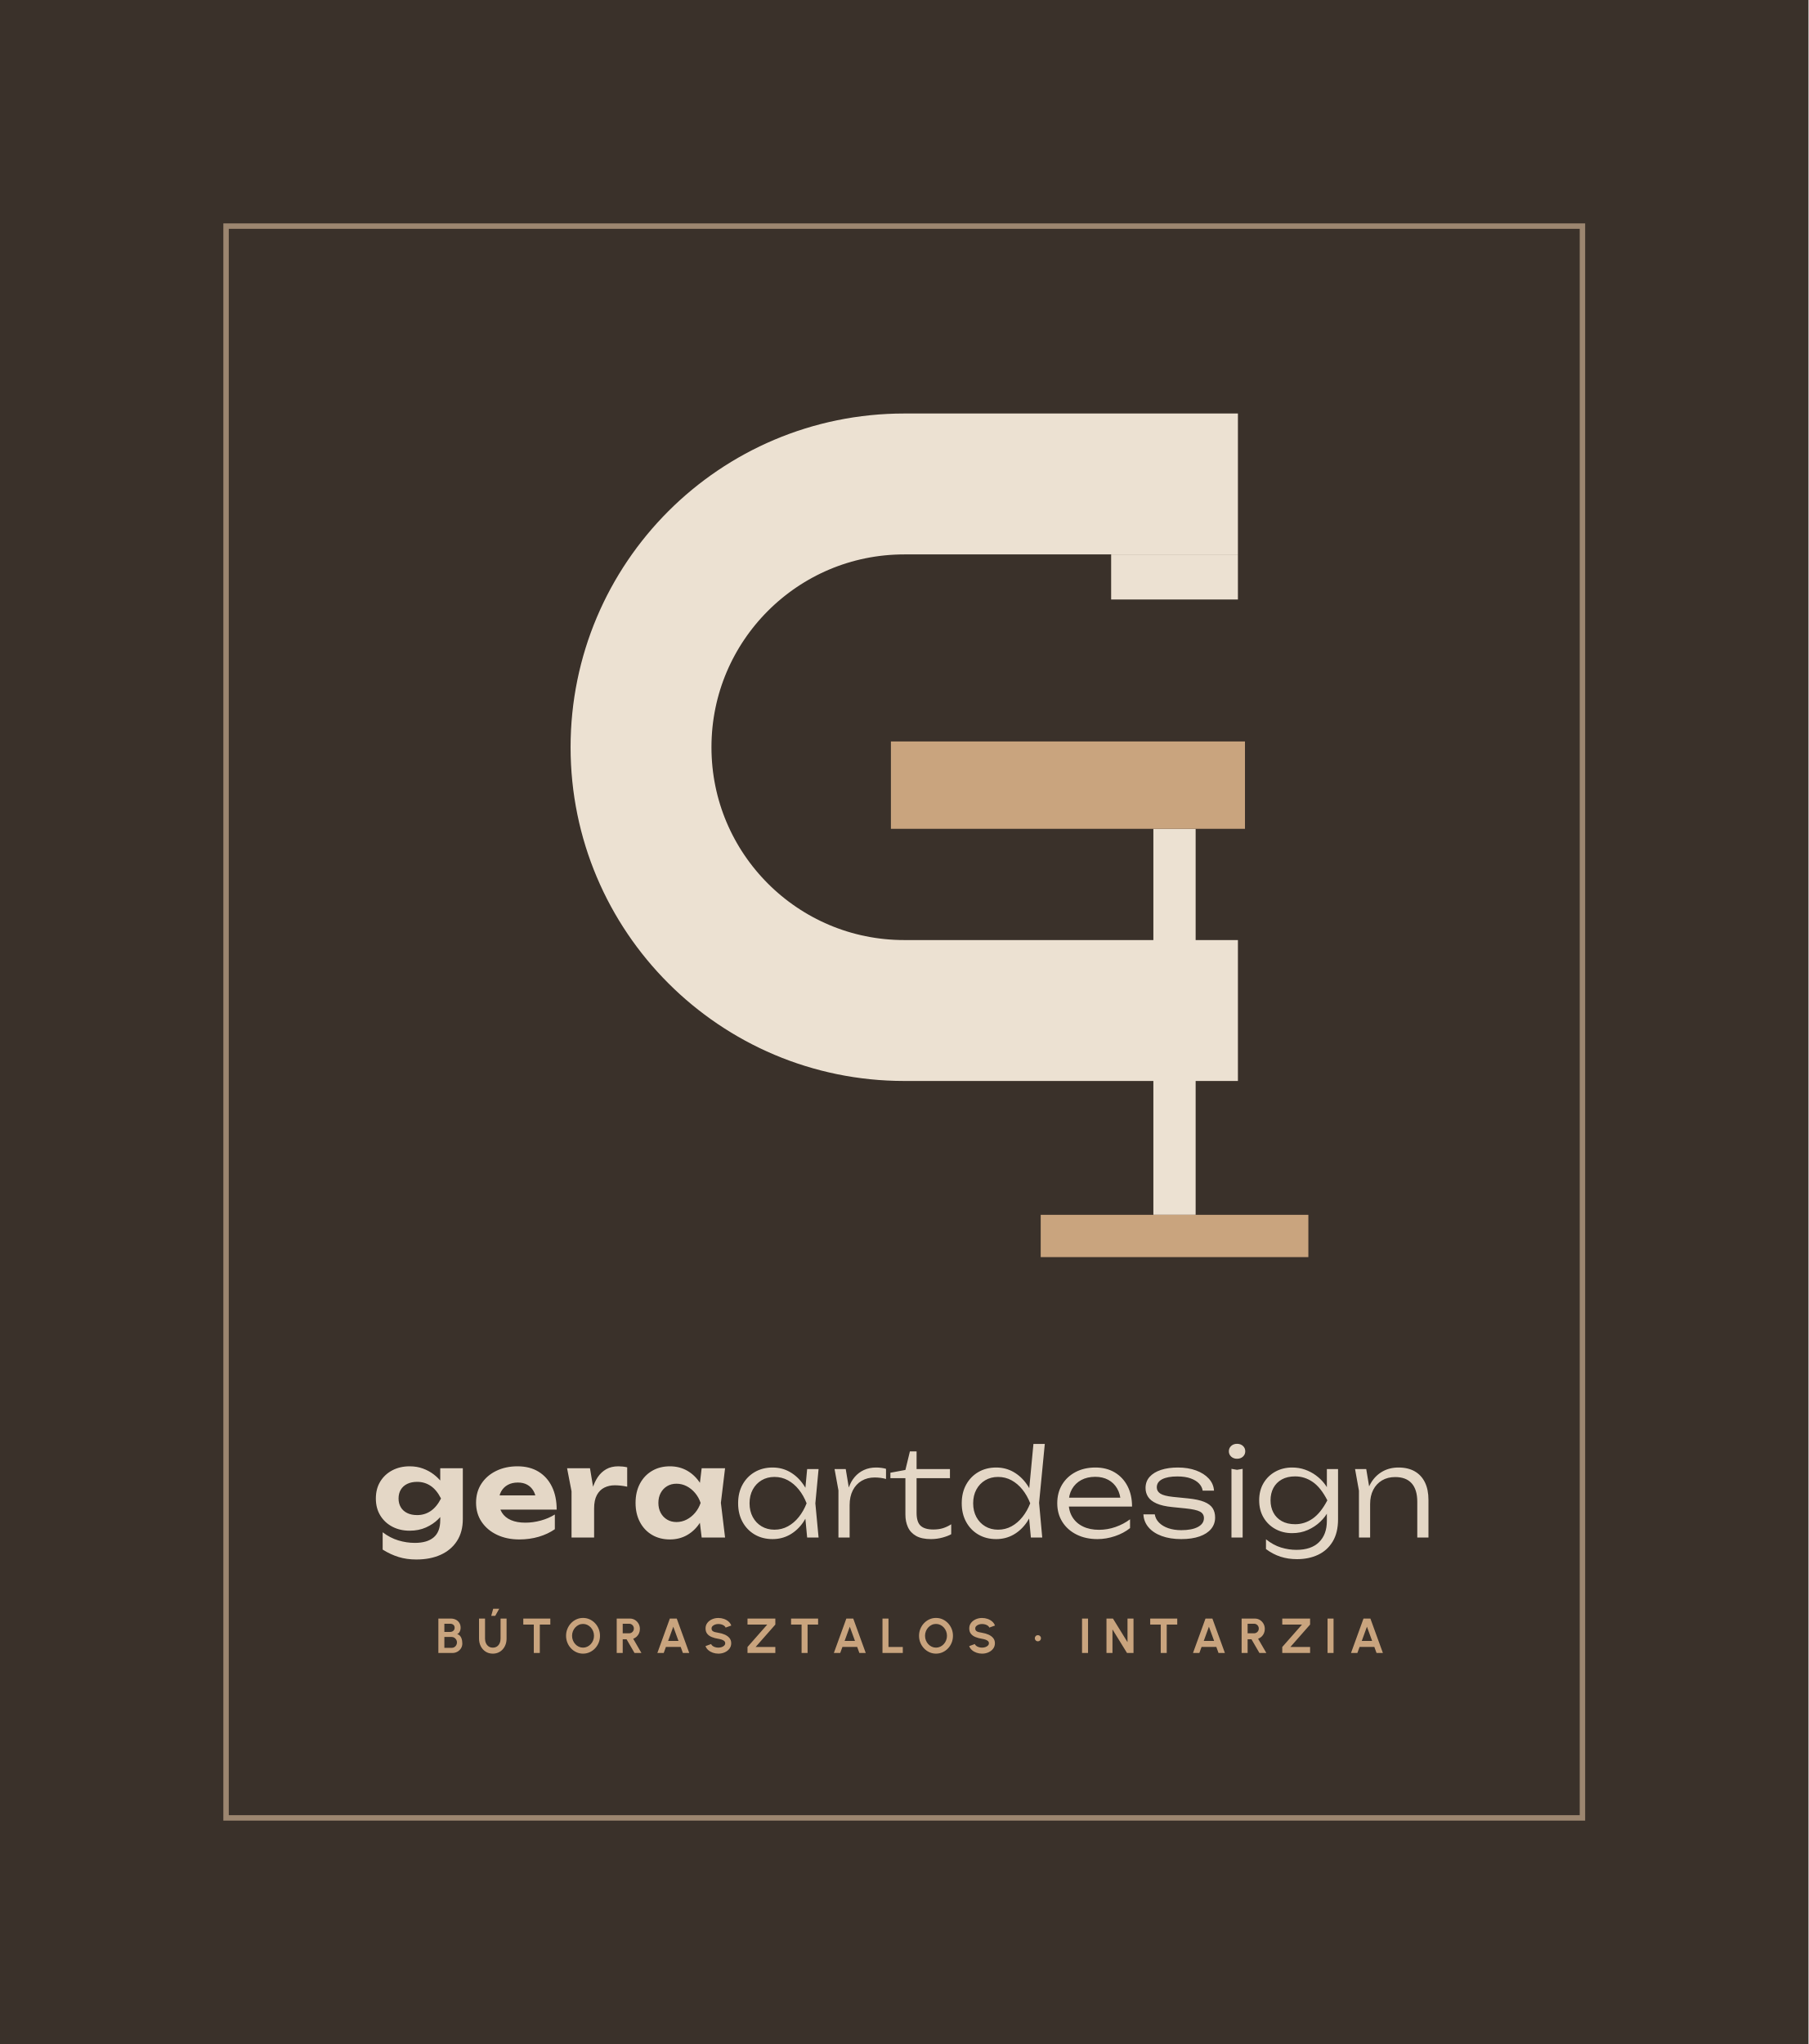
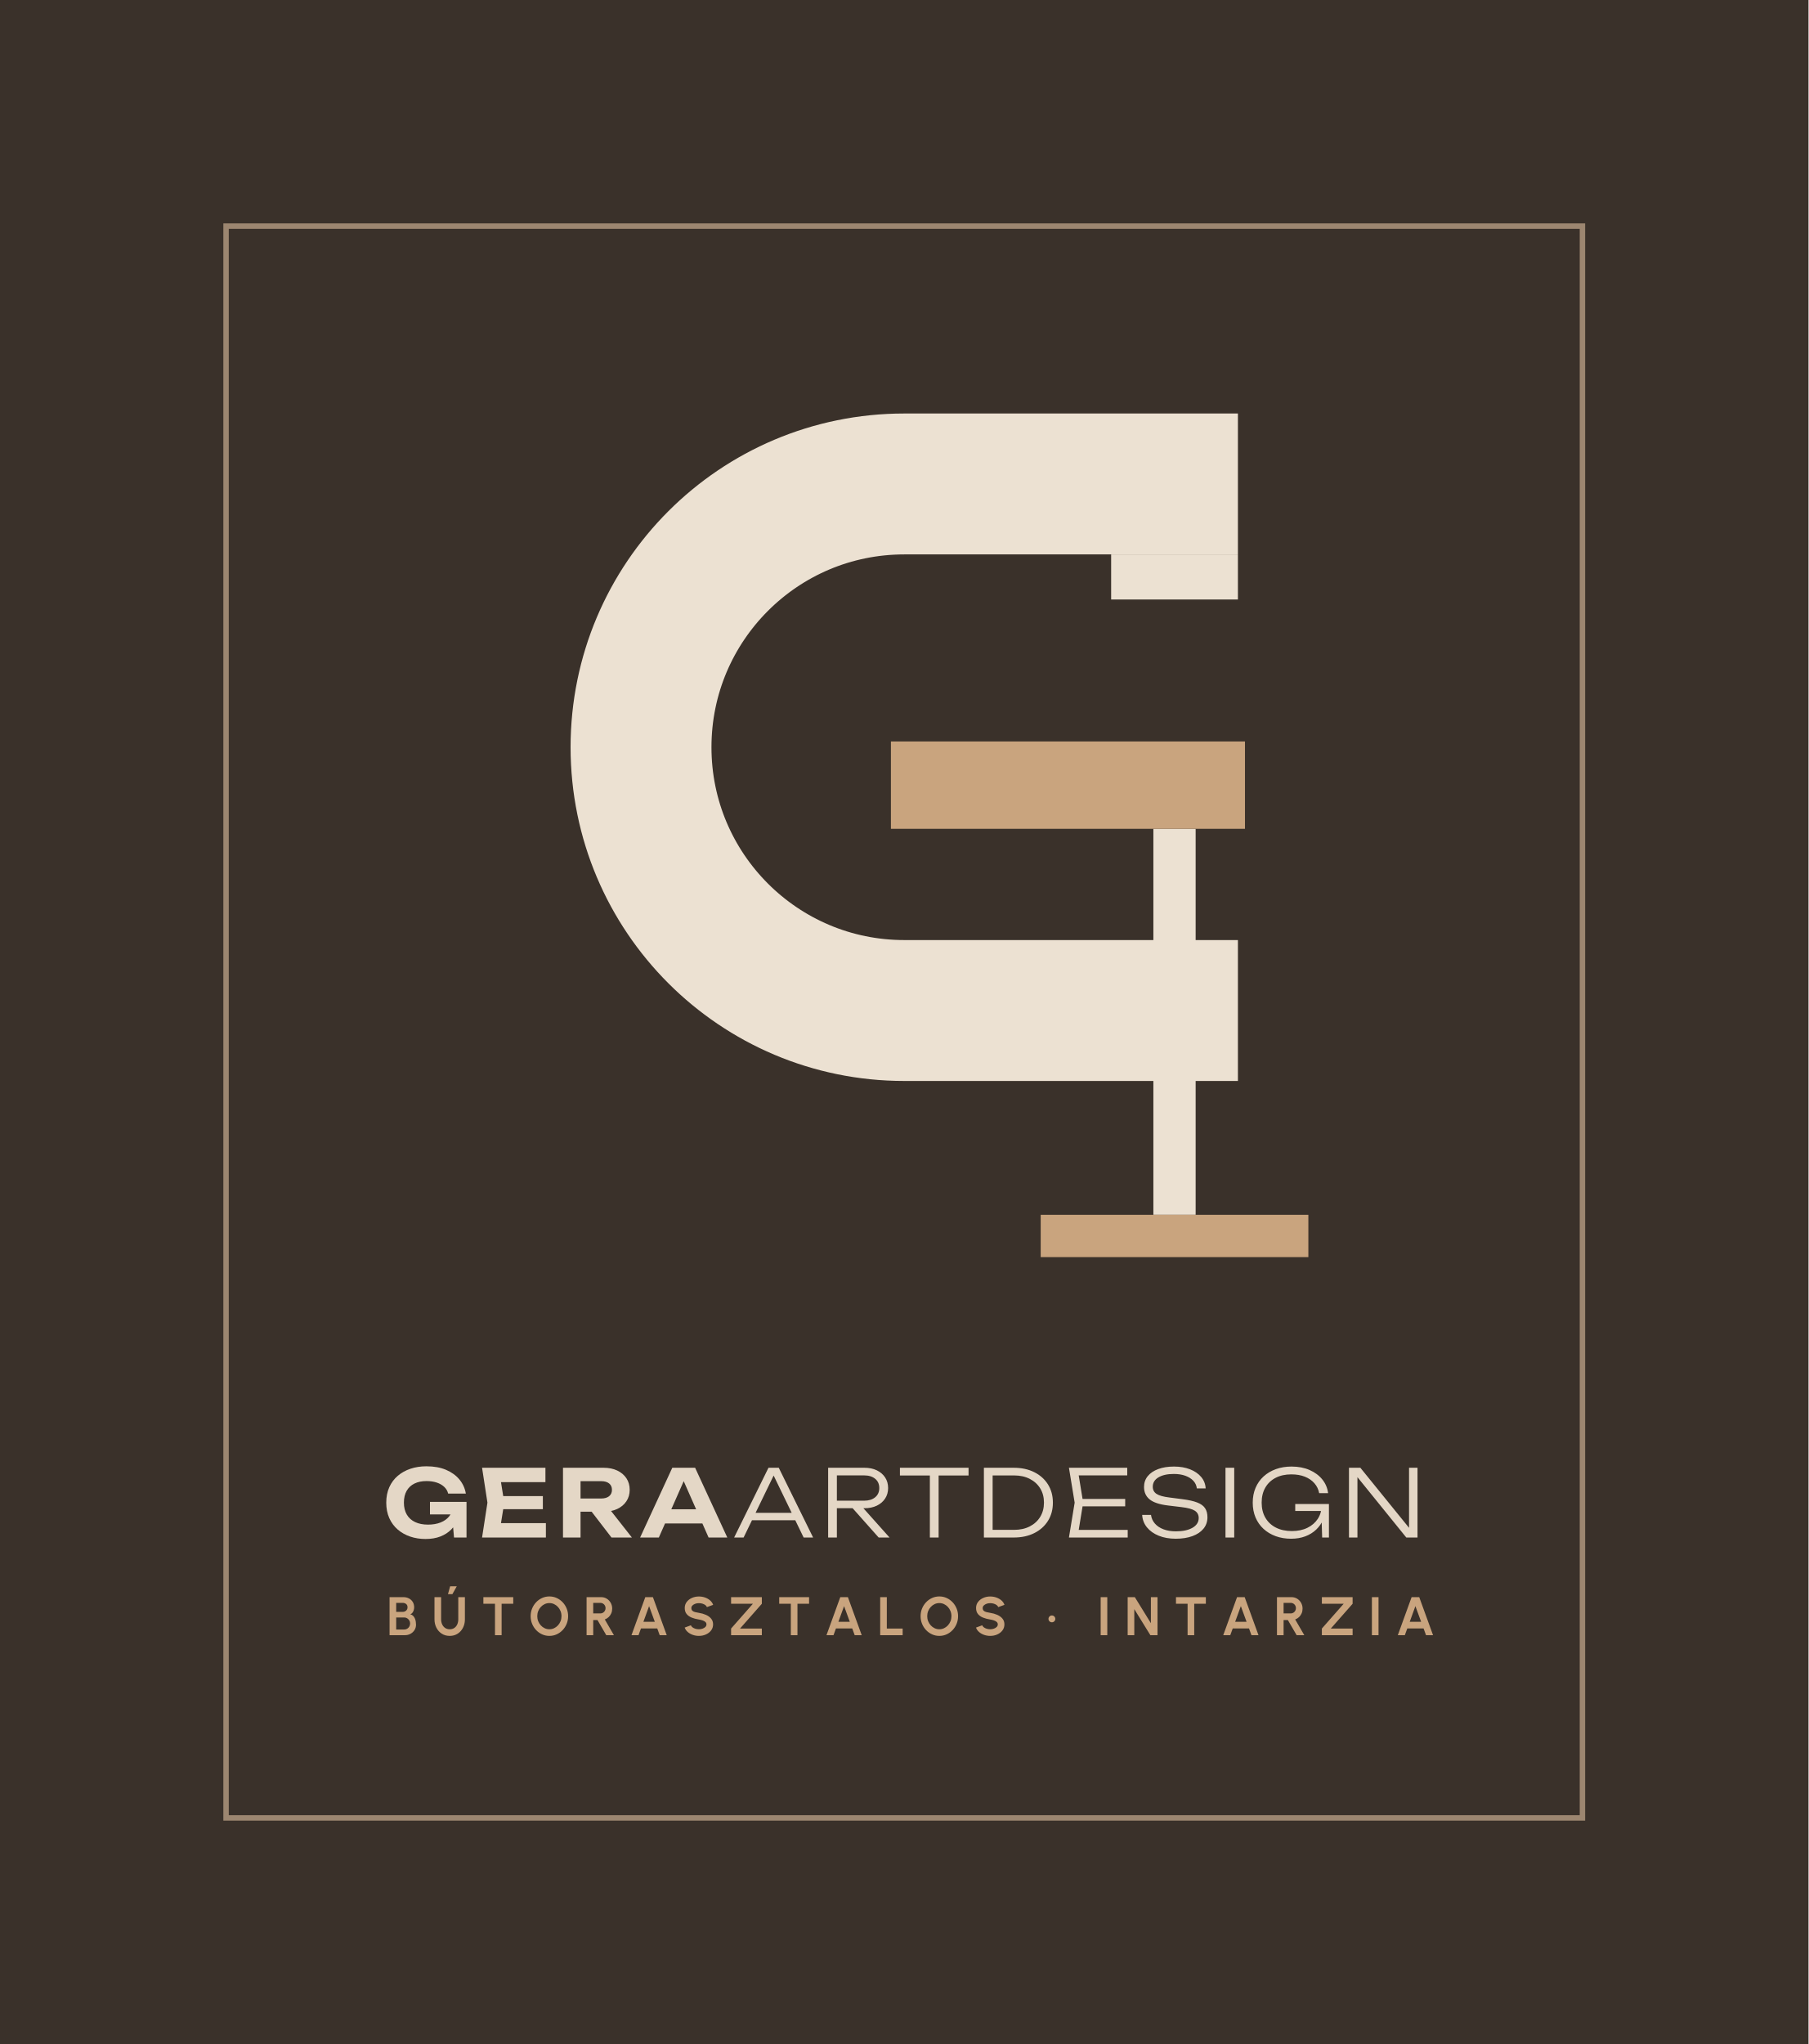
<svg xmlns="http://www.w3.org/2000/svg" viewBox="-40 -40 400 452" width="400" height="452">
  <rect x="-40" y="-40" width="400" height="452" fill="#3A312A" />
  <rect x="10" y="10" width="300" height="352" fill="none" stroke="#9C8670" stroke-width="1.2" />
  <path d="M233.8 67.02H160A58.22 58.22 0 0 0 160 183.46H233.8" fill="none" stroke="#ECE1D2" stroke-width="31.16" />
  <rect x="205.76" y="82.6" width="28.04" height="9.97" fill="#ECE1D2" />
  <rect x="215.1" y="143.28" width="9.35" height="85.36" fill="#ECE1D2" />
  <rect x="157.05" y="123.96" width="78.31" height="19.32" fill="#C9A47E" />
  <rect x="190.18" y="228.64" width="59.2" height="9.35" fill="#C9A47E" />
-   <path d="M57.371 296.167V293.54L57.542 292.935V289.376L57.371 288.826V284.677H62.365V295.917Q62.365 298.774 61.068 300.774Q59.771 302.774 57.464 303.817Q55.156 304.86 52.07 304.86Q49.955 304.86 48.168 304.31Q46.381 303.76 44.636 302.67V298.836Q46.287 300.09 48.101 300.638Q49.915 301.187 51.759 301.187Q54.484 301.187 55.927 299.96Q57.371 298.733 57.371 296.167ZM50.604 298.491Q48.459 298.491 46.768 297.602Q45.078 296.714 44.104 295.113Q43.13 293.513 43.13 291.372Q43.13 289.219 44.104 287.624Q45.078 286.029 46.768 285.141Q48.459 284.253 50.604 284.253Q52.211 284.253 53.554 284.749Q54.897 285.245 55.946 286.056Q56.996 286.867 57.717 287.821Q58.438 288.775 58.817 289.726Q59.196 290.677 59.196 291.423Q59.196 292.423 58.608 293.642Q58.02 294.862 56.908 295.964Q55.796 297.066 54.204 297.778Q52.612 298.491 50.604 298.491ZM52.272 295.039Q53.926 295.039 55.253 294.143Q56.581 293.247 57.542 291.372Q56.569 289.455 55.241 288.572Q53.914 287.689 52.272 287.689Q50.991 287.689 50.064 288.142Q49.138 288.594 48.645 289.424Q48.151 290.255 48.151 291.372Q48.151 292.462 48.639 293.292Q49.126 294.123 50.052 294.581Q50.979 295.039 52.272 295.039ZM74.859 300.425Q72.101 300.425 69.94 299.405Q67.78 298.385 66.537 296.553Q65.294 294.722 65.294 292.294Q65.294 289.892 66.482 288.086Q67.67 286.281 69.748 285.267Q71.827 284.253 74.465 284.253Q77.163 284.253 79.098 285.431Q81.033 286.61 82.078 288.758Q83.124 290.907 83.124 293.823H69.317V290.678H80.373L78.589 291.794Q78.497 290.543 77.974 289.661Q77.451 288.779 76.589 288.31Q75.727 287.841 74.541 287.841Q73.251 287.841 72.314 288.357Q71.378 288.872 70.86 289.788Q70.342 290.704 70.342 291.921Q70.342 293.433 71.023 294.507Q71.704 295.58 73.013 296.148Q74.321 296.715 76.196 296.715Q77.907 296.715 79.626 296.243Q81.345 295.771 82.718 294.909V298.161Q81.175 299.237 79.161 299.831Q77.146 300.425 74.859 300.425ZM85.425 284.677H90.492L91.405 290.178V300.0H86.411V289.772ZM98.721 284.473V288.759Q97.984 288.598 97.273 288.523Q96.562 288.449 95.968 288.449Q94.695 288.449 93.661 288.967Q92.626 289.485 92.016 290.61Q91.405 291.736 91.405 293.542L90.418 292.318Q90.598 290.681 91.029 289.221Q91.461 287.762 92.211 286.647Q92.962 285.532 94.081 284.893Q95.201 284.253 96.769 284.253Q97.246 284.253 97.75 284.308Q98.254 284.363 98.721 284.473ZM115.195 300.0 114.519 294.44 115.254 292.345 114.519 290.276 115.195 284.677H120.369L119.442 292.333L120.369 300.0ZM116.427 292.345Q116.026 294.773 114.897 296.592Q113.769 298.411 112.047 299.418Q110.326 300.425 108.166 300.425Q105.923 300.425 104.209 299.411Q102.494 298.397 101.533 296.572Q100.571 294.746 100.571 292.345Q100.571 289.916 101.533 288.099Q102.494 286.281 104.209 285.267Q105.923 284.253 108.166 284.253Q110.326 284.253 112.047 285.253Q113.769 286.254 114.911 288.066Q116.052 289.877 116.427 292.345ZM105.619 292.345Q105.619 293.587 106.13 294.538Q106.641 295.49 107.543 296.033Q108.446 296.577 109.616 296.577Q110.814 296.577 111.869 296.033Q112.924 295.49 113.733 294.538Q114.542 293.587 114.961 292.345Q114.542 291.103 113.733 290.145Q112.924 289.188 111.869 288.644Q110.814 288.101 109.616 288.101Q108.446 288.101 107.543 288.644Q106.641 289.188 106.13 290.145Q105.619 291.103 105.619 292.345Z" fill="#E4D7C6" />
-   <path d="M138.523 300.0 137.986 294.288 138.658 292.433 137.986 290.592 138.523 284.867H141.05L140.338 292.433L141.05 300.0ZM139.478 292.433Q138.9 294.799 137.677 296.586Q136.454 298.374 134.72 299.362Q132.986 300.349 130.876 300.349Q128.659 300.349 126.938 299.348Q125.218 298.347 124.237 296.559Q123.256 294.772 123.256 292.433Q123.256 290.068 124.237 288.294Q125.218 286.52 126.938 285.519Q128.659 284.518 130.876 284.518Q132.986 284.518 134.72 285.512Q136.454 286.507 137.683 288.281Q138.913 290.055 139.478 292.433ZM125.783 292.433Q125.783 294.154 126.495 295.471Q127.207 296.788 128.45 297.527Q129.694 298.266 131.293 298.266Q132.906 298.266 134.263 297.527Q135.621 296.788 136.676 295.471Q137.731 294.154 138.403 292.433Q137.731 290.7 136.676 289.389Q135.621 288.079 134.263 287.34Q132.906 286.601 131.293 286.601Q129.694 286.601 128.45 287.34Q127.207 288.079 126.495 289.389Q125.783 290.7 125.783 292.433ZM144.585 284.867H147.058L147.918 290.041V300.0H145.445V289.571ZM155.968 284.813V287.058Q155.457 286.896 154.772 286.809Q154.087 286.722 153.455 286.722Q151.842 286.722 150.586 287.454Q149.329 288.187 148.623 289.564Q147.918 290.942 147.918 292.837L147.219 291.869Q147.273 290.283 147.736 288.939Q148.2 287.595 149.047 286.607Q149.893 285.62 151.083 285.069Q152.272 284.518 153.777 284.518Q154.355 284.518 154.96 284.598Q155.565 284.679 155.968 284.813ZM156.936 286.869V285.673L160.255 285.055L161.25 280.956H162.728V284.867H170.107V286.869H162.728V294.544Q162.728 296.586 163.629 297.406Q164.529 298.226 166.424 298.226Q167.647 298.226 168.581 297.93Q169.515 297.635 170.389 297.07V299.261Q169.744 299.651 168.494 300.0Q167.244 300.349 165.913 300.349Q163.857 300.349 162.614 299.644Q161.371 298.938 160.813 297.709Q160.255 296.479 160.255 294.933V286.869ZM188.008 300.0 187.471 294.221 188.183 292.447 187.511 290.538 188.573 279.303H191.086L189.823 292.326L190.521 300.0ZM188.936 292.433Q188.358 294.799 187.135 296.586Q185.912 298.374 184.178 299.362Q182.444 300.349 180.334 300.349Q178.117 300.349 176.396 299.348Q174.676 298.347 173.695 296.559Q172.714 294.772 172.714 292.433Q172.714 290.068 173.695 288.294Q174.676 286.52 176.396 285.519Q178.117 284.518 180.334 284.518Q182.444 284.518 184.178 285.512Q185.912 286.507 187.141 288.281Q188.371 290.055 188.936 292.433ZM175.241 292.433Q175.241 294.154 175.953 295.471Q176.665 296.788 177.908 297.527Q179.151 298.266 180.751 298.266Q182.364 298.266 183.721 297.527Q185.078 296.788 186.133 295.471Q187.188 294.154 187.86 292.433Q187.188 290.7 186.133 289.389Q185.078 288.079 183.721 287.34Q182.364 286.601 180.751 286.601Q179.151 286.601 177.908 287.34Q176.665 288.079 175.953 289.389Q175.241 290.7 175.241 292.433ZM202.738 300.349Q200.131 300.349 198.122 299.348Q196.112 298.347 194.977 296.559Q193.841 294.772 193.841 292.42Q193.841 290.068 194.916 288.294Q195.991 286.52 197.893 285.519Q199.795 284.518 202.281 284.518Q204.727 284.518 206.548 285.599Q208.369 286.681 209.377 288.623Q210.385 290.565 210.385 293.159H195.709V291.184H209.337L207.885 292.084Q207.805 290.391 207.086 289.154Q206.367 287.918 205.13 287.246Q203.894 286.574 202.241 286.574Q200.467 286.574 199.15 287.286Q197.833 287.998 197.1 289.282Q196.368 290.565 196.368 292.313Q196.368 294.14 197.194 295.484Q198.021 296.828 199.526 297.561Q201.031 298.293 203.074 298.293Q204.942 298.293 206.73 297.668Q208.517 297.043 209.942 295.968V297.917Q208.544 299.046 206.602 299.698Q204.66 300.349 202.738 300.349ZM228.757 295.578Q228.757 297.016 227.877 298.092Q226.997 299.167 225.317 299.758Q223.637 300.349 221.258 300.349Q218.798 300.349 216.937 299.664Q215.076 298.979 214.027 297.742Q212.979 296.506 212.898 294.879H215.412Q215.573 295.914 216.352 296.707Q217.132 297.5 218.402 297.937Q219.672 298.374 221.271 298.374Q223.623 298.374 224.954 297.662Q226.284 296.949 226.284 295.699Q226.284 294.745 225.417 294.275Q224.551 293.804 222.212 293.562L219.296 293.267Q217.118 293.052 215.815 292.474Q214.511 291.896 213.94 291.022Q213.369 290.149 213.369 289.06Q213.369 287.595 214.269 286.587Q215.17 285.579 216.782 285.048Q218.395 284.518 220.519 284.518Q222.777 284.518 224.544 285.169Q226.311 285.821 227.359 286.97Q228.408 288.119 228.515 289.638H226.002Q225.881 288.778 225.209 288.066Q224.537 287.353 223.341 286.923Q222.145 286.493 220.398 286.493Q218.234 286.493 217.045 287.111Q215.855 287.73 215.855 288.912Q215.855 289.772 216.635 290.283Q217.414 290.794 219.403 291.009L222.736 291.345Q225.021 291.573 226.338 292.111Q227.655 292.649 228.206 293.509Q228.757 294.369 228.757 295.578ZM232.372 284.813 233.609 285.028 234.845 284.813V300.0H232.372ZM233.605 282.582Q232.829 282.582 232.312 282.112Q231.795 281.641 231.795 280.929Q231.795 280.217 232.312 279.746Q232.829 279.276 233.605 279.276Q234.402 279.276 234.913 279.746Q235.423 280.217 235.423 280.929Q235.423 281.641 234.913 282.112Q234.402 282.582 233.605 282.582ZM253.473 296.331V293.603L253.594 293.2V290.7L253.473 290.162V284.867H255.946V295.968Q255.946 298.938 254.756 300.9Q253.567 302.863 251.517 303.824Q249.468 304.785 246.874 304.785Q244.898 304.785 243.218 304.24Q241.538 303.696 240.006 302.554V300.39Q241.632 301.693 243.339 302.211Q245.046 302.728 246.726 302.728Q250.019 302.728 251.746 301.021Q253.473 299.315 253.473 296.331ZM245.799 299.032Q243.742 299.032 242.089 298.125Q240.436 297.218 239.469 295.585Q238.501 293.952 238.501 291.775Q238.501 289.584 239.469 287.958Q240.436 286.332 242.089 285.425Q243.742 284.518 245.799 284.518Q247.317 284.518 248.641 284.988Q249.965 285.458 251.033 286.245Q252.102 287.031 252.861 287.992Q253.621 288.953 254.037 289.94Q254.454 290.928 254.454 291.788Q254.454 292.877 253.815 294.134Q253.177 295.39 252.014 296.506Q250.852 297.621 249.273 298.327Q247.694 299.032 245.799 299.032ZM246.457 297.057Q248.554 297.057 250.335 295.814Q252.115 294.57 253.58 291.775Q252.129 288.939 250.341 287.709Q248.554 286.48 246.457 286.48Q244.71 286.48 243.494 287.165Q242.277 287.851 241.646 289.04Q241.014 290.229 241.014 291.775Q241.014 293.294 241.646 294.49Q242.277 295.686 243.494 296.371Q244.71 297.057 246.457 297.057ZM259.709 284.867H262.182L263.042 290.014V300.0H260.569V289.651ZM269.305 284.518Q271.428 284.518 272.906 285.364Q274.385 286.211 275.164 287.81Q275.944 289.41 275.944 291.681V300.0H273.471V292.111Q273.471 289.396 272.228 288.012Q270.985 286.628 268.579 286.628Q266.912 286.628 265.662 287.373Q264.413 288.119 263.727 289.457Q263.042 290.794 263.042 292.568L262.047 291.869Q262.235 289.598 263.203 287.958Q264.171 286.318 265.743 285.418Q267.315 284.518 269.305 284.518Z" fill="#E4D7C6" />
-   <path d="M56.958 325.535V317.922H59.731Q60.332 317.922 60.819 318.169Q61.307 318.416 61.594 318.875Q61.881 319.334 61.881 319.962Q61.881 320.24 61.798 320.522Q61.715 320.803 61.546 321.029Q61.377 321.254 61.111 321.362Q61.466 321.449 61.689 321.68Q61.913 321.911 62.037 322.216Q62.161 322.521 62.208 322.84Q62.255 323.159 62.255 323.433Q62.255 324.033 61.955 324.508Q61.656 324.983 61.153 325.259Q60.65 325.535 60.04 325.535ZM58.284 324.4H59.906Q60.229 324.4 60.492 324.241Q60.756 324.082 60.913 323.804Q61.071 323.527 61.071 323.174Q61.071 322.871 60.913 322.599Q60.756 322.328 60.492 322.159Q60.229 321.99 59.906 321.99H58.284ZM58.284 320.872H59.581Q59.982 320.872 60.268 320.622Q60.554 320.371 60.554 319.953Q60.554 319.514 60.268 319.289Q59.982 319.065 59.581 319.065H58.284ZM69 325.677Q68.086 325.677 67.4 325.231Q66.713 324.785 66.333 324.032Q65.952 323.279 65.952 322.36V317.922H67.278V322.36Q67.278 322.904 67.481 323.357Q67.684 323.809 68.069 324.08Q68.454 324.35 69 324.35Q69.555 324.35 69.937 324.08Q70.32 323.811 70.517 323.358Q70.714 322.905 70.714 322.36V317.922H72.041V322.36Q72.041 323.05 71.825 323.651Q71.608 324.252 71.205 324.709Q70.803 325.166 70.244 325.421Q69.685 325.677 69 325.677ZM68.649 317.324 69.084 315.758H70.411L69.535 317.324ZM81.719 317.922V319.249H79.392V325.535H78.065V319.249H75.74V317.922ZM88.953 325.677Q88.181 325.677 87.501 325.369Q86.822 325.062 86.305 324.518Q85.788 323.975 85.495 323.26Q85.201 322.545 85.201 321.729Q85.201 320.913 85.495 320.198Q85.788 319.483 86.305 318.939Q86.822 318.396 87.501 318.088Q88.181 317.781 88.953 317.781Q89.731 317.781 90.411 318.088Q91.09 318.396 91.607 318.939Q92.123 319.483 92.414 320.198Q92.705 320.913 92.705 321.729Q92.705 322.545 92.414 323.26Q92.123 323.975 91.607 324.518Q91.09 325.062 90.411 325.369Q89.731 325.677 88.953 325.677ZM88.953 324.35Q89.455 324.35 89.893 324.143Q90.332 323.936 90.667 323.575Q91.001 323.214 91.19 322.74Q91.378 322.266 91.378 321.729Q91.378 321.189 91.189 320.715Q90.999 320.24 90.665 319.88Q90.33 319.52 89.892 319.314Q89.453 319.108 88.953 319.108Q88.452 319.108 88.013 319.315Q87.575 319.522 87.24 319.883Q86.905 320.244 86.717 320.717Q86.528 321.191 86.528 321.729Q86.528 322.27 86.718 322.744Q86.907 323.218 87.242 323.579Q87.576 323.94 88.015 324.145Q88.454 324.35 88.953 324.35ZM96.403 325.535V317.922H99.322Q99.941 317.922 100.441 318.231Q100.941 318.54 101.235 319.061Q101.528 319.581 101.528 320.214Q101.528 320.728 101.342 321.162Q101.156 321.595 100.822 321.91Q100.488 322.225 100.05 322.387L101.874 325.535H100.343L98.585 322.507H97.73V325.535ZM97.73 321.18H99.172Q99.454 321.18 99.687 321.038Q99.921 320.896 100.061 320.657Q100.201 320.418 100.201 320.123Q100.201 319.827 100.061 319.588Q99.921 319.349 99.687 319.207Q99.454 319.065 99.172 319.065H97.73ZM108.156 317.922H109.682L112.448 325.535H111.04L110.55 324.187H107.289L106.799 325.535H105.392ZM107.775 322.86H110.062L108.915 319.72ZM118.888 325.677Q118.257 325.677 117.677 325.478Q117.096 325.278 116.662 324.905Q116.227 324.533 116.039 324.015L117.285 323.554Q117.362 323.775 117.595 323.955Q117.828 324.135 118.165 324.242Q118.502 324.35 118.888 324.35Q119.282 324.35 119.628 324.227Q119.973 324.104 120.187 323.885Q120.4 323.666 120.4 323.373Q120.4 323.074 120.178 322.88Q119.955 322.686 119.607 322.571Q119.259 322.457 118.888 322.398Q118.078 322.273 117.436 322.012Q116.794 321.752 116.423 321.288Q116.052 320.824 116.052 320.094Q116.052 319.401 116.447 318.883Q116.841 318.366 117.489 318.078Q118.136 317.791 118.888 317.791Q119.512 317.791 120.094 317.988Q120.675 318.185 121.113 318.56Q121.55 318.934 121.741 319.463L120.491 319.915Q120.414 319.693 120.18 319.514Q119.947 319.336 119.611 319.231Q119.275 319.126 118.888 319.126Q118.502 319.121 118.158 319.246Q117.813 319.372 117.596 319.591Q117.379 319.81 117.379 320.094Q117.379 320.456 117.582 320.642Q117.786 320.828 118.127 320.913Q118.469 320.998 118.888 321.065Q119.652 321.183 120.298 321.467Q120.945 321.75 121.336 322.221Q121.727 322.692 121.727 323.373Q121.727 324.064 121.334 324.583Q120.941 325.101 120.296 325.389Q119.65 325.677 118.888 325.677ZM125.332 325.535V324.208L129.696 319.249H125.332V317.922H131.487V319.249L127.123 324.208H131.487V325.535ZM140.947 317.922V319.249H138.62V325.535H137.293V319.249H134.967V317.922ZM147.193 317.922H148.719L151.485 325.535H150.078L149.588 324.187H146.327L145.837 325.535H144.429ZM146.813 322.86H149.1L147.953 319.72ZM155.185 325.535V317.922H156.512V324.208H159.679V325.535ZM167.023 325.677Q166.251 325.677 165.571 325.369Q164.891 325.062 164.375 324.518Q163.858 323.975 163.564 323.26Q163.271 322.545 163.271 321.729Q163.271 320.913 163.564 320.198Q163.858 319.483 164.375 318.939Q164.891 318.396 165.571 318.088Q166.251 317.781 167.023 317.781Q167.8 317.781 168.48 318.088Q169.16 318.396 169.676 318.939Q170.193 319.483 170.484 320.198Q170.775 320.913 170.775 321.729Q170.775 322.545 170.484 323.26Q170.193 323.975 169.676 324.518Q169.16 325.062 168.48 325.369Q167.8 325.677 167.023 325.677ZM167.023 324.35Q167.524 324.35 167.963 324.143Q168.402 323.936 168.736 323.575Q169.071 323.214 169.259 322.74Q169.448 322.266 169.448 321.729Q169.448 321.189 169.258 320.715Q169.069 320.24 168.734 319.88Q168.4 319.52 167.961 319.314Q167.523 319.108 167.023 319.108Q166.521 319.108 166.083 319.315Q165.644 319.522 165.31 319.883Q164.975 320.244 164.786 320.717Q164.598 321.191 164.598 321.729Q164.598 322.27 164.787 322.744Q164.977 323.218 165.311 323.579Q165.646 323.94 166.085 324.145Q166.523 324.35 167.023 324.35ZM177.213 325.677Q176.583 325.677 176.002 325.478Q175.421 325.278 174.987 324.905Q174.552 324.533 174.364 324.015L175.61 323.554Q175.687 323.775 175.92 323.955Q176.154 324.135 176.49 324.242Q176.827 324.35 177.213 324.35Q177.608 324.35 177.953 324.227Q178.298 324.104 178.512 323.885Q178.726 323.666 178.726 323.373Q178.726 323.074 178.503 322.88Q178.28 322.686 177.932 322.571Q177.584 322.457 177.213 322.398Q176.403 322.273 175.762 322.012Q175.12 321.752 174.748 321.288Q174.377 320.824 174.377 320.094Q174.377 319.401 174.772 318.883Q175.167 318.366 175.814 318.078Q176.461 317.791 177.213 317.791Q177.837 317.791 178.419 317.988Q179 318.185 179.438 318.56Q179.875 318.934 180.066 319.463L178.816 319.915Q178.739 319.693 178.505 319.514Q178.272 319.336 177.936 319.231Q177.601 319.126 177.213 319.126Q176.827 319.121 176.483 319.246Q176.138 319.372 175.921 319.591Q175.704 319.81 175.704 320.094Q175.704 320.456 175.907 320.642Q176.111 320.828 176.453 320.913Q176.794 320.998 177.213 321.065Q177.977 321.183 178.623 321.467Q179.27 321.75 179.661 322.221Q180.052 322.692 180.052 323.373Q180.052 324.064 179.659 324.583Q179.266 325.101 178.621 325.389Q177.975 325.677 177.213 325.677ZM189.558 322.955Q189.272 322.955 189.075 322.757Q188.877 322.558 188.877 322.271Q188.877 321.991 189.075 321.79Q189.272 321.59 189.558 321.59Q189.842 321.59 190.042 321.79Q190.242 321.991 190.242 322.271Q190.242 322.558 190.042 322.757Q189.842 322.955 189.558 322.955ZM199.323 325.535V317.922H200.65V325.535ZM204.728 325.535V317.922H206.163L209.379 323.138V317.922H210.706V325.535H209.273L206.055 320.32V325.535ZM220.381 317.922V319.249H218.054V325.535H216.727V319.249H214.402V317.922ZM226.628 317.922H228.154L230.92 325.535H229.512L229.022 324.187H225.761L225.271 325.535H223.864ZM226.247 322.86H228.534L227.387 319.72ZM234.619 325.535V317.922H237.538Q238.158 317.922 238.658 318.231Q239.158 318.54 239.451 319.061Q239.745 319.581 239.745 320.214Q239.745 320.728 239.559 321.162Q239.373 321.595 239.039 321.91Q238.704 322.225 238.266 322.387L240.091 325.535H238.559L236.801 322.507H235.946V325.535ZM235.946 321.18H237.388Q237.67 321.18 237.904 321.038Q238.138 320.896 238.278 320.657Q238.418 320.418 238.418 320.123Q238.418 319.827 238.278 319.588Q238.138 319.349 237.904 319.207Q237.67 319.065 237.388 319.065H235.946ZM243.608 325.535V324.208L247.973 319.249H243.608V317.922H249.763V319.249L245.399 324.208H249.763V325.535ZM253.624 325.535V317.922H254.951V325.535ZM261.576 317.922H263.102L265.868 325.535H264.461L263.97 324.187H260.71L260.219 325.535H258.812ZM261.196 322.86H263.483L262.336 319.72Z" fill="#C9A47E" />
+   <path d="M61.837 293.314Q61.789 294.716 61.277 295.981Q60.765 297.246 59.801 298.227Q58.837 299.207 57.415 299.766Q55.992 300.325 54.108 300.325Q52.296 300.325 50.719 299.788Q49.142 299.251 47.952 298.222Q46.762 297.193 46.097 295.698Q45.431 294.203 45.431 292.287Q45.431 290.371 46.102 288.877Q46.774 287.382 47.983 286.353Q49.192 285.323 50.804 284.786Q52.415 284.25 54.317 284.25Q56.821 284.25 58.655 285.03Q60.49 285.811 61.612 287.166Q62.735 288.521 63.037 290.286H59.124Q58.916 289.427 58.258 288.806Q57.6 288.184 56.604 287.849Q55.607 287.515 54.324 287.515Q52.792 287.515 51.673 288.063Q50.555 288.611 49.945 289.671Q49.335 290.731 49.335 292.287Q49.335 293.852 49.984 294.942Q50.633 296.033 51.831 296.591Q53.028 297.149 54.659 297.149Q56.238 297.149 57.438 296.676Q58.638 296.202 59.35 295.315Q60.062 294.427 60.161 293.189ZM55.101 294.884V292.114H63.183V300.0H60.418L59.885 293.826L60.652 294.884ZM80.069 290.841V293.733H68.912V290.841ZM71.535 292.287 70.509 298.659 68.89 296.822H80.74V300.0H66.622L67.81 292.287L66.622 284.574H80.637V287.752H68.89L70.509 285.915ZM87.21 291.369H92.993Q94.091 291.369 94.721 290.863Q95.351 290.357 95.351 289.454Q95.351 288.54 94.721 288.04Q94.091 287.539 92.993 287.539H86.662L88.403 285.629V300.0H84.522V284.574H93.498Q95.225 284.574 96.523 285.188Q97.821 285.802 98.547 286.892Q99.273 287.981 99.273 289.454Q99.273 290.886 98.547 291.98Q97.821 293.074 96.523 293.683Q95.225 294.293 93.498 294.293H87.21ZM89.699 292.781H94.09L99.765 300.0H95.248ZM105.811 296.888V293.758H116.468V296.888ZM113.746 284.574 120.863 300.0H116.723L110.627 286.195H111.815L105.719 300.0H101.578L108.696 284.574Z" fill="#E4D7C6" />
+   <path d="M125.601 296.174V294.539H136.461V296.174ZM132.244 284.574 139.844 300.0H137.746L130.599 285.233H131.627L124.47 300.0H122.372L129.972 284.574ZM144.513 291.855H151.125Q152.657 291.855 153.568 291.099Q154.478 290.344 154.478 289.058Q154.478 287.762 153.568 287.012Q152.657 286.261 151.125 286.261H144.235L145.099 285.243V300.0H143.166V284.574H151.197Q152.76 284.574 153.933 285.14Q155.105 285.706 155.768 286.713Q156.432 287.721 156.432 289.058Q156.432 290.374 155.768 291.382Q155.105 292.39 153.933 292.956Q152.76 293.521 151.197 293.521H144.513ZM147.927 292.781H150.302L156.75 300.0H154.344ZM165.666 285.51H167.6V300.0H165.666ZM159.044 284.574H174.222V286.282H159.044ZM184.218 284.574Q186.799 284.574 188.748 285.546Q190.697 286.518 191.787 288.256Q192.877 289.994 192.877 292.287Q192.877 294.58 191.787 296.318Q190.697 298.056 188.748 299.028Q186.799 300.0 184.218 300.0H177.616V284.574ZM179.549 299.486 178.326 298.303H184.311Q186.275 298.303 187.761 297.542Q189.247 296.781 190.075 295.424Q190.902 294.066 190.902 292.287Q190.902 290.488 190.075 289.14Q189.247 287.793 187.761 287.032Q186.275 286.271 184.311 286.271H178.326L179.549 285.089ZM208.868 291.465V293.11H198.348V291.465ZM199.572 292.287 198.389 299.537 197.371 298.313H209.423V300.0H196.425L197.69 292.287L196.425 284.574H209.321V286.261H197.371L198.389 285.048ZM212.622 295.002H214.576Q214.72 296.092 215.439 296.915Q216.159 297.738 217.347 298.185Q218.535 298.632 220.077 298.632Q222.391 298.632 223.759 297.84Q225.127 297.049 225.127 295.681Q225.127 294.632 224.278 294.077Q223.43 293.521 221.301 293.274L218.329 292.915Q215.501 292.575 214.267 291.562Q213.033 290.549 213.033 288.822Q213.033 287.433 213.861 286.42Q214.689 285.407 216.18 284.857Q217.671 284.307 219.656 284.307Q221.661 284.307 223.209 284.914Q224.756 285.521 225.672 286.605Q226.587 287.69 226.669 289.14H224.715Q224.602 288.163 223.939 287.454Q223.276 286.744 222.175 286.343Q221.075 285.942 219.615 285.942Q217.496 285.942 216.231 286.693Q214.966 287.444 214.966 288.77Q214.966 289.799 215.799 290.349Q216.632 290.899 218.627 291.146L221.558 291.526Q223.584 291.783 224.792 292.251Q226.001 292.719 226.53 293.511Q227.06 294.303 227.06 295.516Q227.06 296.977 226.186 298.046Q225.312 299.116 223.733 299.691Q222.155 300.267 220.046 300.267Q217.928 300.267 216.288 299.604Q214.648 298.941 213.681 297.753Q212.714 296.565 212.622 295.002ZM231.05 284.574H232.983V300.0H231.05ZM253.222 293.274Q253.211 294.745 252.666 296.015Q252.121 297.285 251.119 298.241Q250.116 299.198 248.712 299.733Q247.309 300.267 245.56 300.267Q243.709 300.267 242.156 299.702Q240.604 299.136 239.462 298.087Q238.321 297.038 237.698 295.568Q237.076 294.097 237.076 292.287Q237.076 290.477 237.704 289.007Q238.331 287.536 239.483 286.487Q240.634 285.438 242.203 284.873Q243.771 284.307 245.653 284.307Q247.915 284.307 249.658 285.073Q251.401 285.839 252.471 287.166Q253.54 288.493 253.746 290.189H251.772Q251.535 288.935 250.718 287.999Q249.9 287.063 248.609 286.549Q247.319 286.035 245.612 286.035Q243.617 286.035 242.146 286.796Q240.676 287.557 239.863 288.955Q239.051 290.354 239.051 292.287Q239.051 294.21 239.873 295.624Q240.696 297.038 242.198 297.804Q243.699 298.571 245.725 298.571Q247.699 298.571 249.17 297.851Q250.64 297.131 251.463 295.871Q252.286 294.611 252.317 292.987ZM246.476 294.128V292.585H253.931V300.0H252.43L252.234 293.46L252.779 294.128ZM272.606 299.033 271.65 299.095V284.574H273.522V300.0H271.043L259.289 285.479L260.235 285.418V300.0H258.363V284.574H260.883Z" fill="#E4D7C6" />
+   <path d="M46.163 321.596V313.185H49.227Q49.89 313.185 50.429 313.458Q50.968 313.731 51.285 314.238Q51.601 314.745 51.601 315.439Q51.601 315.745 51.51 316.057Q51.419 316.368 51.232 316.617Q51.045 316.866 50.751 316.985Q51.143 317.081 51.39 317.336Q51.637 317.591 51.774 317.928Q51.911 318.265 51.963 318.618Q52.015 318.97 52.015 319.274Q52.015 319.936 51.684 320.46Q51.353 320.985 50.797 321.291Q50.242 321.596 49.568 321.596ZM47.628 320.341H49.42Q49.776 320.341 50.067 320.166Q50.359 319.99 50.533 319.683Q50.707 319.377 50.707 318.987Q50.707 318.652 50.533 318.352Q50.359 318.053 50.067 317.866Q49.776 317.679 49.42 317.679H47.628ZM47.628 316.444H49.061Q49.503 316.444 49.82 316.167Q50.136 315.89 50.136 315.429Q50.136 314.943 49.82 314.696Q49.503 314.448 49.061 314.448H47.628ZM59.466 321.752Q58.457 321.752 57.699 321.259Q56.941 320.767 56.52 319.935Q56.099 319.103 56.099 318.087V313.185H57.565V318.087Q57.565 318.688 57.789 319.189Q58.012 319.689 58.438 319.988Q58.863 320.286 59.466 320.286Q60.08 320.286 60.502 319.988Q60.925 319.691 61.142 319.191Q61.36 318.69 61.36 318.087V313.185H62.826V318.087Q62.826 318.85 62.587 319.514Q62.348 320.178 61.903 320.683Q61.458 321.187 60.841 321.47Q60.223 321.752 59.466 321.752ZM59.079 312.525 59.559 310.794H61.025L60.057 312.525ZM73.518 313.185V314.651H70.947V321.596H69.481V314.651H66.912V313.185ZM81.51 321.752Q80.657 321.752 79.906 321.413Q79.155 321.073 78.585 320.472Q78.014 319.872 77.69 319.082Q77.365 318.292 77.365 317.391Q77.365 316.489 77.69 315.699Q78.014 314.91 78.585 314.309Q79.155 313.708 79.906 313.369Q80.657 313.029 81.51 313.029Q82.369 313.029 83.12 313.369Q83.871 313.708 84.442 314.309Q85.013 314.91 85.334 315.699Q85.655 316.489 85.655 317.391Q85.655 318.292 85.334 319.082Q85.013 319.872 84.442 320.472Q83.871 321.073 83.12 321.413Q82.369 321.752 81.51 321.752ZM81.51 320.286Q82.064 320.286 82.549 320.058Q83.033 319.829 83.403 319.43Q83.773 319.031 83.981 318.508Q84.19 317.984 84.19 317.391Q84.19 316.795 83.98 316.27Q83.771 315.745 83.401 315.348Q83.031 314.95 82.547 314.723Q82.062 314.495 81.51 314.495Q80.956 314.495 80.472 314.724Q79.987 314.952 79.617 315.351Q79.248 315.75 79.039 316.273Q78.831 316.797 78.831 317.391Q78.831 317.989 79.04 318.512Q79.25 319.036 79.62 319.434Q79.989 319.833 80.474 320.06Q80.958 320.286 81.51 320.286ZM89.74 321.596V313.185H92.965Q93.649 313.185 94.202 313.526Q94.754 313.868 95.078 314.443Q95.403 315.018 95.403 315.717Q95.403 316.285 95.197 316.764Q94.992 317.243 94.623 317.591Q94.253 317.939 93.769 318.117L95.785 321.596H94.093L92.151 318.25H91.206V321.596ZM91.206 316.784H92.799Q93.111 316.784 93.369 316.627Q93.627 316.471 93.782 316.206Q93.937 315.942 93.937 315.616Q93.937 315.29 93.782 315.026Q93.627 314.761 93.369 314.605Q93.111 314.448 92.799 314.448H91.206ZM102.724 313.185H104.41L107.466 321.596H105.911L105.37 320.106H101.767L101.226 321.596H99.671ZM102.304 318.64H104.831L103.563 315.171ZM114.581 321.752Q113.884 321.752 113.243 321.532Q112.602 321.312 112.121 320.9Q111.641 320.488 111.433 319.916L112.81 319.407Q112.895 319.651 113.153 319.85Q113.41 320.049 113.782 320.167Q114.154 320.286 114.581 320.286Q115.017 320.286 115.398 320.15Q115.78 320.015 116.016 319.773Q116.252 319.531 116.252 319.207Q116.252 318.877 116.006 318.662Q115.76 318.448 115.375 318.321Q114.991 318.195 114.581 318.13Q113.687 317.991 112.977 317.704Q112.268 317.416 111.858 316.904Q111.448 316.391 111.448 315.585Q111.448 314.819 111.884 314.247Q112.32 313.675 113.035 313.357Q113.75 313.04 114.581 313.04Q115.271 313.04 115.913 313.258Q116.555 313.476 117.039 313.889Q117.522 314.303 117.733 314.888L116.352 315.387Q116.266 315.141 116.009 314.944Q115.751 314.747 115.38 314.631Q115.009 314.515 114.581 314.515Q114.154 314.509 113.774 314.648Q113.394 314.787 113.154 315.029Q112.914 315.271 112.914 315.585Q112.914 315.985 113.139 316.19Q113.363 316.396 113.741 316.489Q114.118 316.583 114.581 316.658Q115.425 316.788 116.139 317.101Q116.853 317.414 117.286 317.934Q117.718 318.455 117.718 319.207Q117.718 319.971 117.284 320.544Q116.849 321.116 116.136 321.434Q115.423 321.752 114.581 321.752ZM121.7 321.596V320.13L126.522 314.651H121.7V313.185H128.5V314.651L123.678 320.13H128.5V321.596ZM138.951 313.185V314.651H136.38V321.596H134.914V314.651H132.345V313.185ZM145.852 313.185H147.537L150.593 321.596H149.038L148.497 320.106H144.894L144.353 321.596H142.798ZM145.431 318.64H147.958L146.691 315.171ZM154.68 321.596V313.185H156.146V320.13H159.646V321.596ZM167.759 321.752Q166.906 321.752 166.155 321.413Q165.404 321.073 164.833 320.472Q164.262 319.872 163.938 319.082Q163.613 318.292 163.613 317.391Q163.613 316.489 163.938 315.699Q164.262 314.91 164.833 314.309Q165.404 313.708 166.155 313.369Q166.906 313.029 167.759 313.029Q168.618 313.029 169.369 313.369Q170.119 313.708 170.69 314.309Q171.261 314.91 171.582 315.699Q171.904 316.489 171.904 317.391Q171.904 318.292 171.582 319.082Q171.261 319.872 170.69 320.472Q170.119 321.073 169.369 321.413Q168.618 321.752 167.759 321.752ZM167.759 320.286Q168.313 320.286 168.797 320.058Q169.282 319.829 169.651 319.43Q170.021 319.031 170.229 318.508Q170.438 317.984 170.438 317.391Q170.438 316.795 170.228 316.27Q170.019 315.745 169.649 315.348Q169.28 314.95 168.795 314.723Q168.311 314.495 167.759 314.495Q167.204 314.495 166.72 314.724Q166.235 314.952 165.866 315.351Q165.496 315.75 165.288 316.273Q165.079 316.797 165.079 317.391Q165.079 317.989 165.289 318.512Q165.498 319.036 165.868 319.434Q166.238 319.833 166.722 320.06Q167.206 320.286 167.759 320.286ZM179.016 321.752Q178.32 321.752 177.678 321.532Q177.037 321.312 176.557 320.9Q176.076 320.488 175.869 319.916L177.245 319.407Q177.33 319.651 177.588 319.85Q177.846 320.049 178.218 320.167Q178.59 320.286 179.016 320.286Q179.452 320.286 179.834 320.15Q180.215 320.015 180.451 319.773Q180.687 319.531 180.687 319.207Q180.687 318.877 180.441 318.662Q180.195 318.448 179.811 318.321Q179.426 318.195 179.016 318.13Q178.122 317.991 177.413 317.704Q176.704 317.416 176.293 316.904Q175.883 316.391 175.883 315.585Q175.883 314.819 176.319 314.247Q176.756 313.675 177.471 313.357Q178.186 313.04 179.016 313.04Q179.706 313.04 180.348 313.258Q180.991 313.476 181.474 313.889Q181.958 314.303 182.168 314.888L180.787 315.387Q180.702 315.141 180.444 314.944Q180.186 314.747 179.815 314.631Q179.444 314.515 179.016 314.515Q178.59 314.509 178.21 314.648Q177.829 314.787 177.589 315.029Q177.349 315.271 177.349 315.585Q177.349 315.985 177.574 316.19Q177.799 316.396 178.176 316.489Q178.554 316.583 179.016 316.658Q179.86 316.788 180.574 317.101Q181.289 317.414 181.721 317.934Q182.153 318.455 182.153 319.207Q182.153 319.971 181.719 320.544Q181.285 321.116 180.572 321.434Q179.858 321.752 179.016 321.752ZM192.654 318.745Q192.339 318.745 192.121 318.526Q191.902 318.307 191.902 317.989Q191.902 317.68 192.121 317.459Q192.339 317.237 192.654 317.237Q192.968 317.237 193.189 317.459Q193.41 317.68 193.41 317.989Q193.41 318.307 193.189 318.526Q192.968 318.745 192.654 318.745ZM203.443 321.596V313.185H204.908V321.596ZM209.414 321.596V313.185H210.999L214.552 318.947V313.185H216.018V321.596H214.435L210.88 315.834V321.596ZM226.707 313.185V314.651H224.136V321.596H222.67V314.651H220.101V313.185ZM233.608 313.185H235.294L238.35 321.596H236.794L236.253 320.106H232.651L232.109 321.596H230.554ZM233.187 318.64H235.714L234.447 315.171ZM242.437 321.596V313.185H245.661Q246.346 313.185 246.898 313.526Q247.45 313.868 247.775 314.443Q248.099 315.018 248.099 315.717Q248.099 316.285 247.893 316.764Q247.688 317.243 247.319 317.591Q246.95 317.939 246.466 318.117L248.481 321.596H246.789L244.847 318.25H243.902V321.596ZM243.902 316.784H245.495Q245.807 316.784 246.065 316.627Q246.323 316.471 246.478 316.206Q246.633 315.942 246.633 315.616Q246.633 315.29 246.478 315.026Q246.323 314.761 246.065 314.605Q245.807 314.448 245.495 314.448H243.902ZM252.367 321.596V320.13L257.189 314.651H252.367V313.185H259.167V314.651L254.345 320.13H259.167V321.596ZM263.433 321.596V313.185H264.898V321.596ZM272.217 313.185H273.903L276.959 321.596H275.404L274.863 320.106H271.26L270.719 321.596H269.164ZM271.797 318.64H274.324L273.056 315.171Z" fill="#C9A47E" />
</svg>
